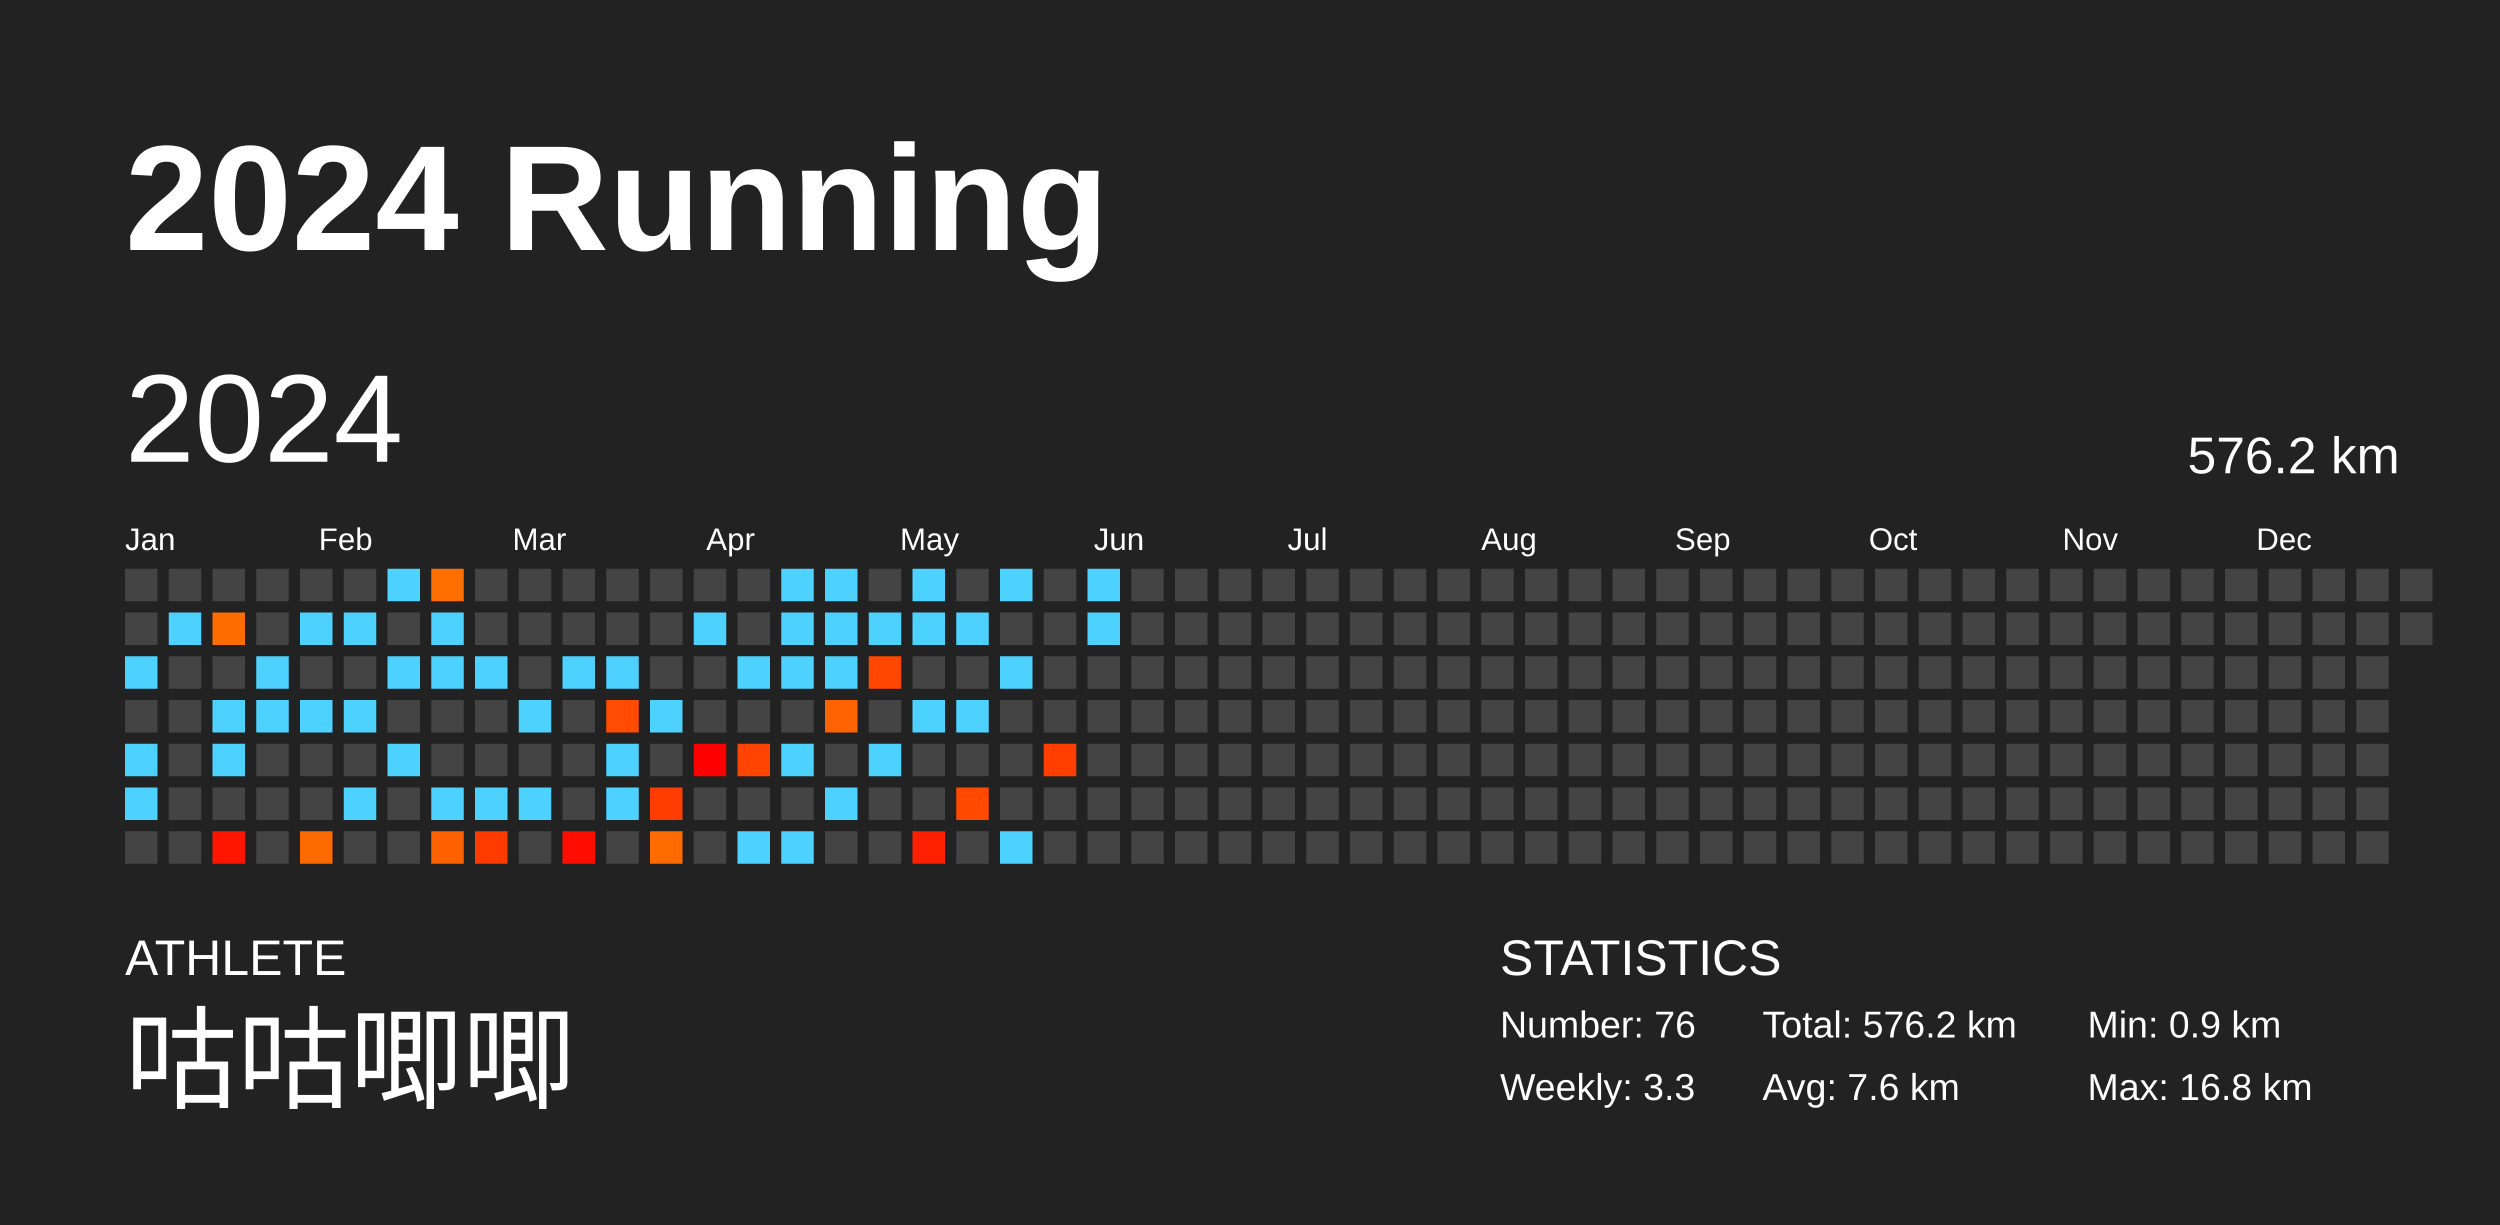
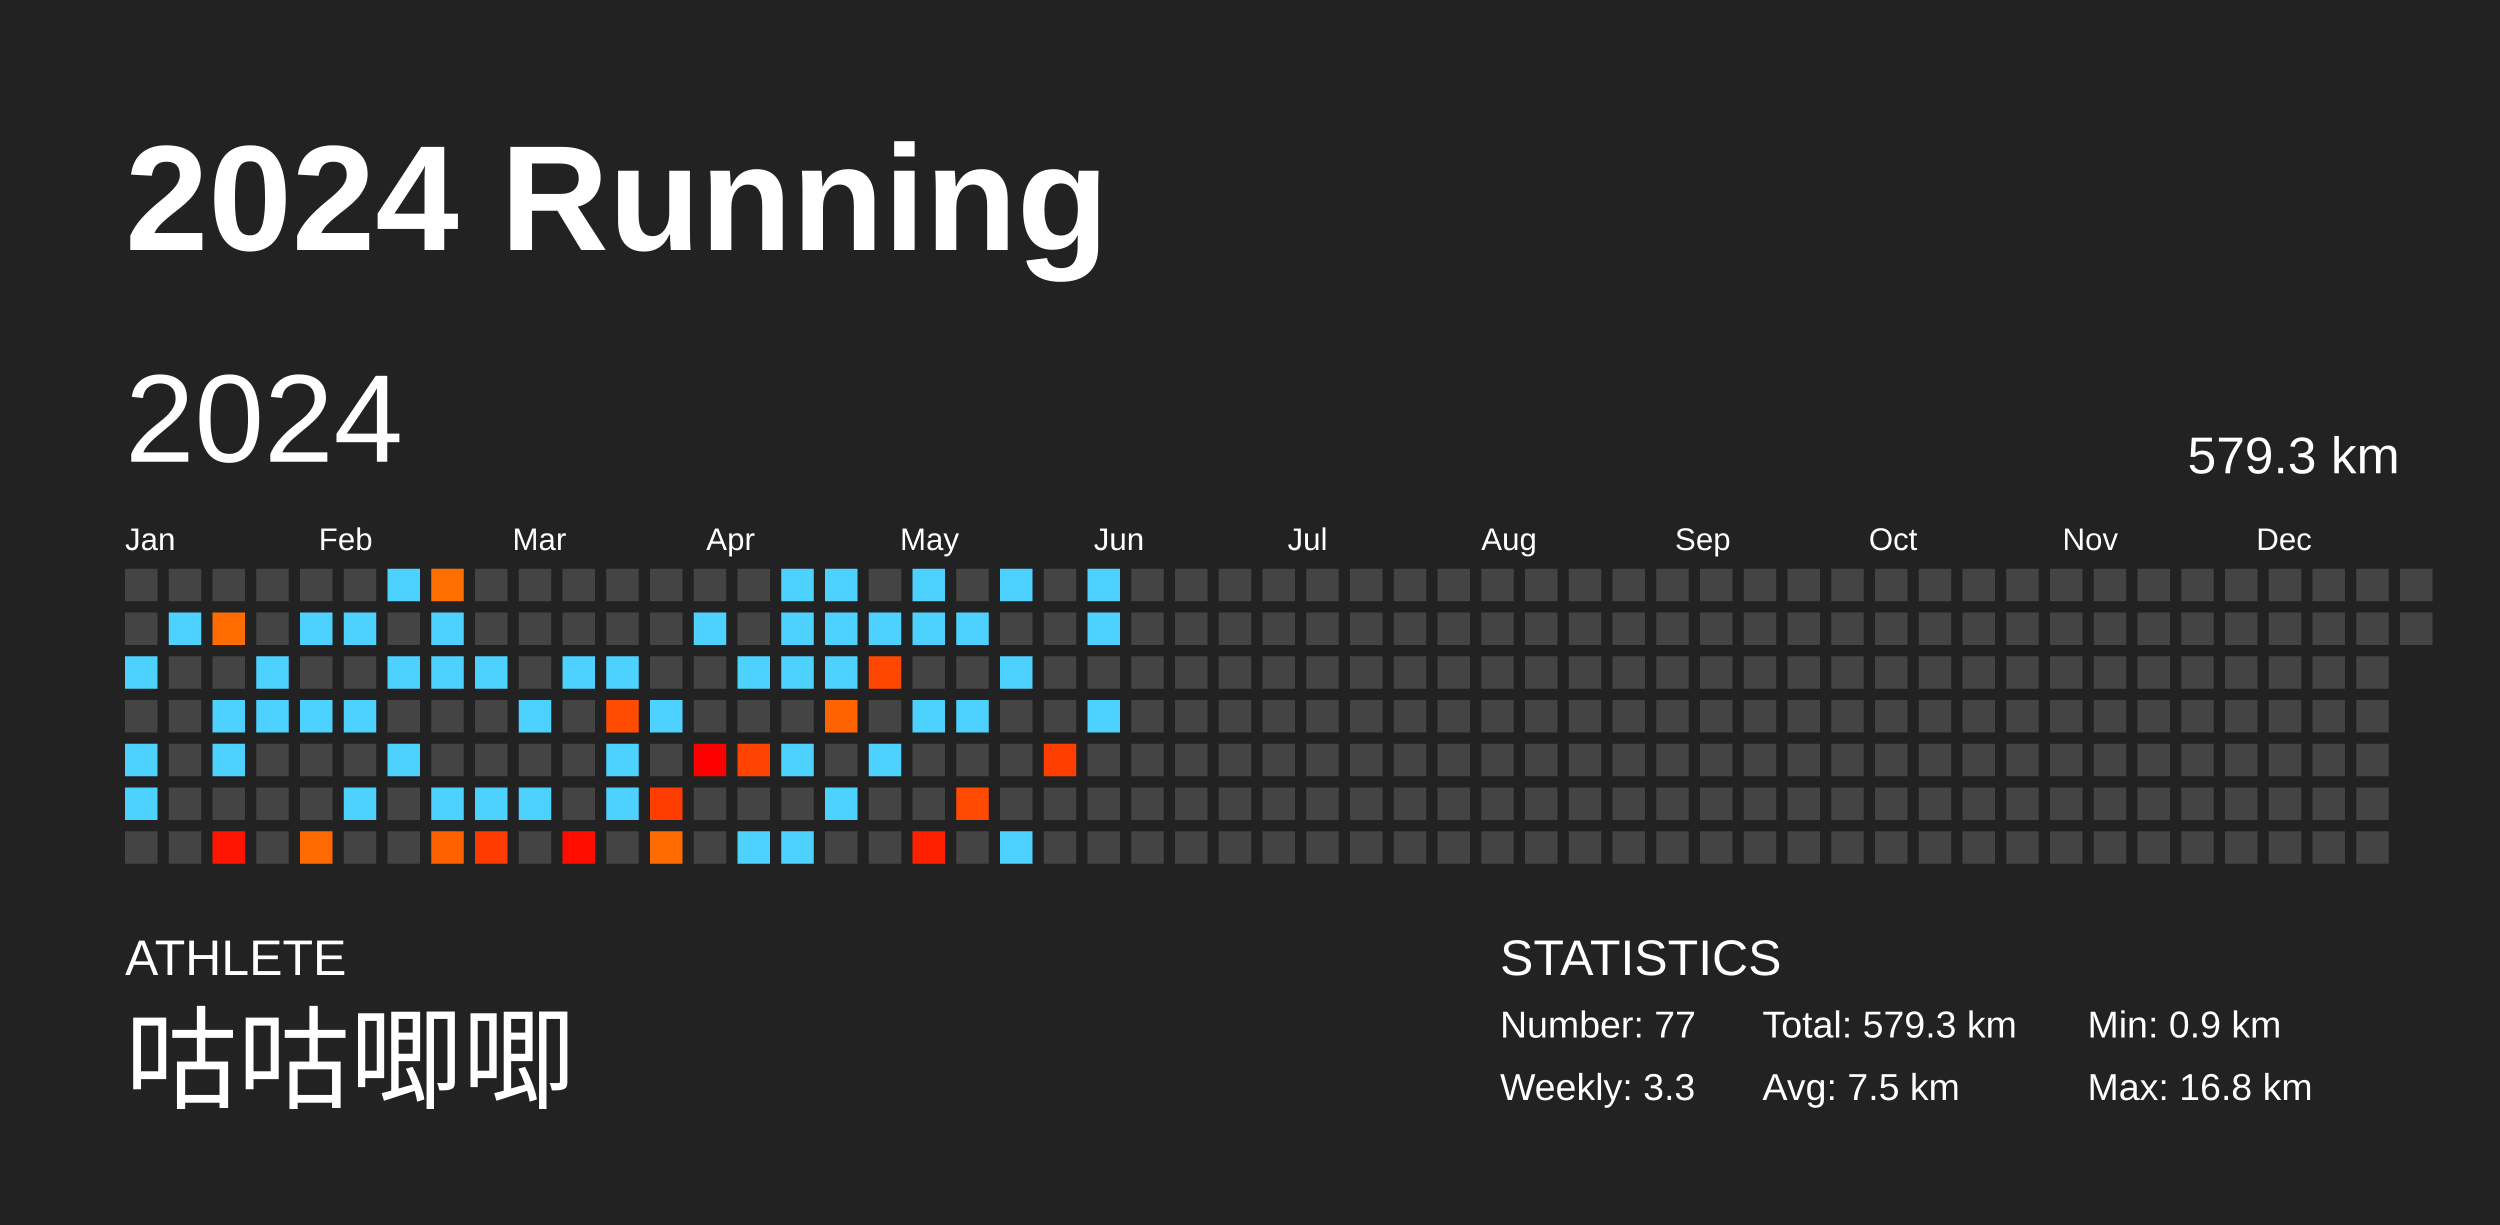
<svg xmlns="http://www.w3.org/2000/svg" baseProfile="full" height="98mm" version="1.1" viewBox="0,0,200,98" width="200mm">
  <defs />
  <rect fill="#222222" height="98" width="200" x="0" y="0" />
  <text fill="#FFFFFF" style="font-size:12px; font-family:Arial; font-weight:bold;" x="10" y="20">2024 Running</text>
  <text fill="#FFFFFF" style="font-size:4px; font-family:Arial" x="10" y="78">ATHLETE</text>
  <text fill="#FFFFFF" style="font-size:9px; font-family:Arial" x="10" y="88">咕咕唧唧</text>
  <text fill="#FFFFFF" style="font-size:4px; font-family:Arial" x="120" y="78">STATISTICS</text>
-   <text fill="#FFFFFF" style="font-size:3px; font-family:Arial" x="120" y="83">Number: 76</text>
+   <text fill="#FFFFFF" style="font-size:3px; font-family:Arial" x="120" y="83">Number: 77</text>
  <text fill="#FFFFFF" style="font-size:3px; font-family:Arial" x="120" y="88">Weekly: 3.3</text>
-   <text fill="#FFFFFF" style="font-size:3px; font-family:Arial" x="141" y="83">Total: 576.2 km</text>
-   <text fill="#FFFFFF" style="font-size:3px; font-family:Arial" x="141" y="88">Avg: 7.6 km</text>
+   <text fill="#FFFFFF" style="font-size:3px; font-family:Arial" x="141" y="83">Total: 579.3 km</text>
+   <text fill="#FFFFFF" style="font-size:3px; font-family:Arial" x="141" y="88">Avg: 7.5 km</text>
  <text fill="#FFFFFF" style="font-size:3px; font-family:Arial" x="167" y="83">Min: 0.9 km</text>
  <text fill="#FFFFFF" style="font-size:3px; font-family:Arial" x="167" y="88">Max: 16.8 km</text>
  <text dominant-baseline="hanging" fill="#FFFFFF" style="font-size:10.0px; font-family:Arial;" x="10" y="30">2024</text>
-   <text dominant-baseline="hanging" fill="#FFFFFF" style="font-size:4.125px; font-family:Arial;" x="175" y="35">576.2 km</text>
+   <text dominant-baseline="hanging" fill="#FFFFFF" style="font-size:4.125px; font-family:Arial;" x="175" y="35">579.3 km</text>
  <text fill="#FFFFFF" style="font-size:2.5px; font-family:Arial" x="10.0" y="44">Jan</text>
  <text fill="#FFFFFF" style="font-size:2.5px; font-family:Arial" x="25.5" y="44">Feb</text>
  <text fill="#FFFFFF" style="font-size:2.5px; font-family:Arial" x="41.0" y="44">Mar</text>
  <text fill="#FFFFFF" style="font-size:2.5px; font-family:Arial" x="56.5" y="44">Apr</text>
  <text fill="#FFFFFF" style="font-size:2.5px; font-family:Arial" x="72.0" y="44">May</text>
  <text fill="#FFFFFF" style="font-size:2.5px; font-family:Arial" x="87.5" y="44">Jun</text>
  <text fill="#FFFFFF" style="font-size:2.5px; font-family:Arial" x="103.0" y="44">Jul</text>
  <text fill="#FFFFFF" style="font-size:2.5px; font-family:Arial" x="118.5" y="44">Aug</text>
  <text fill="#FFFFFF" style="font-size:2.5px; font-family:Arial" x="134.0" y="44">Sep</text>
  <text fill="#FFFFFF" style="font-size:2.5px; font-family:Arial" x="149.5" y="44">Oct</text>
  <text fill="#FFFFFF" style="font-size:2.5px; font-family:Arial" x="165.0" y="44">Nov</text>
  <text fill="#FFFFFF" style="font-size:2.5px; font-family:Arial" x="180.5" y="44">Dec</text>
  <rect fill="#444444" height="2.6" width="2.6" x="10.0" y="45.5" />
  <rect fill="#444444" height="2.6" width="2.6" x="10.0" y="49.0" />
  <rect fill="#4dd2ff" height="2.6" width="2.6" x="10.0" y="52.5" />
  <rect fill="#444444" height="2.6" width="2.6" x="10.0" y="56.0" />
  <rect fill="#4dd2ff" height="2.6" width="2.6" x="10.0" y="59.5" />
  <rect fill="#4dd2ff" height="2.6" width="2.6" x="10.0" y="63.0" />
  <rect fill="#444444" height="2.6" width="2.6" x="10.0" y="66.5" />
  <rect fill="#444444" height="2.6" width="2.6" x="13.5" y="45.5" />
  <rect fill="#4dd2ff" height="2.6" width="2.6" x="13.5" y="49.0" />
  <rect fill="#444444" height="2.6" width="2.6" x="13.5" y="52.5" />
  <rect fill="#444444" height="2.6" width="2.6" x="13.5" y="56.0" />
  <rect fill="#444444" height="2.6" width="2.6" x="13.5" y="59.5" />
  <rect fill="#444444" height="2.6" width="2.6" x="13.5" y="63.0" />
  <rect fill="#444444" height="2.6" width="2.6" x="13.5" y="66.5" />
  <rect fill="#444444" height="2.6" width="2.6" x="17.0" y="45.5" />
  <rect fill="#ff6c00" height="2.6" width="2.6" x="17.0" y="49.0" />
  <rect fill="#444444" height="2.6" width="2.6" x="17.0" y="52.5" />
  <rect fill="#4dd2ff" height="2.6" width="2.6" x="17.0" y="56.0" />
  <rect fill="#4dd2ff" height="2.6" width="2.6" x="17.0" y="59.5" />
  <rect fill="#444444" height="2.6" width="2.6" x="17.0" y="63.0" />
  <rect fill="#ff1500" height="2.6" width="2.6" x="17.0" y="66.5" />
  <rect fill="#444444" height="2.6" width="2.6" x="20.5" y="45.5" />
  <rect fill="#444444" height="2.6" width="2.6" x="20.5" y="49.0" />
  <rect fill="#4dd2ff" height="2.6" width="2.6" x="20.5" y="52.5" />
  <rect fill="#4dd2ff" height="2.6" width="2.6" x="20.5" y="56.0" />
  <rect fill="#444444" height="2.6" width="2.6" x="20.5" y="59.5" />
  <rect fill="#444444" height="2.6" width="2.6" x="20.5" y="63.0" />
  <rect fill="#444444" height="2.6" width="2.6" x="20.5" y="66.5" />
  <rect fill="#444444" height="2.6" width="2.6" x="24.0" y="45.5" />
  <rect fill="#4dd2ff" height="2.6" width="2.6" x="24.0" y="49.0" />
  <rect fill="#444444" height="2.6" width="2.6" x="24.0" y="52.5" />
  <rect fill="#4dd2ff" height="2.6" width="2.6" x="24.0" y="56.0" />
  <rect fill="#444444" height="2.6" width="2.6" x="24.0" y="59.5" />
  <rect fill="#444444" height="2.6" width="2.6" x="24.0" y="63.0" />
  <rect fill="#ff6a00" height="2.6" width="2.6" x="24.0" y="66.5" />
  <rect fill="#444444" height="2.6" width="2.6" x="27.5" y="45.5" />
  <rect fill="#4dd2ff" height="2.6" width="2.6" x="27.5" y="49.0" />
  <rect fill="#444444" height="2.6" width="2.6" x="27.5" y="52.5" />
  <rect fill="#4dd2ff" height="2.6" width="2.6" x="27.5" y="56.0" />
  <rect fill="#444444" height="2.6" width="2.6" x="27.5" y="59.5" />
  <rect fill="#4dd2ff" height="2.6" width="2.6" x="27.5" y="63.0" />
  <rect fill="#444444" height="2.6" width="2.6" x="27.5" y="66.5" />
  <rect fill="#4dd2ff" height="2.6" width="2.6" x="31.0" y="45.5" />
  <rect fill="#444444" height="2.6" width="2.6" x="31.0" y="49.0" />
  <rect fill="#4dd2ff" height="2.6" width="2.6" x="31.0" y="52.5" />
  <rect fill="#444444" height="2.6" width="2.6" x="31.0" y="56.0" />
  <rect fill="#4dd2ff" height="2.6" width="2.6" x="31.0" y="59.5" />
  <rect fill="#444444" height="2.6" width="2.6" x="31.0" y="63.0" />
  <rect fill="#444444" height="2.6" width="2.6" x="31.0" y="66.5" />
  <rect fill="#ff6f00" height="2.6" width="2.6" x="34.5" y="45.5" />
  <rect fill="#4dd2ff" height="2.6" width="2.6" x="34.5" y="49.0" />
  <rect fill="#4dd2ff" height="2.6" width="2.6" x="34.5" y="52.5" />
  <rect fill="#444444" height="2.6" width="2.6" x="34.5" y="56.0" />
  <rect fill="#444444" height="2.6" width="2.6" x="34.5" y="59.5" />
  <rect fill="#4dd2ff" height="2.6" width="2.6" x="34.5" y="63.0" />
  <rect fill="#ff6000" height="2.6" width="2.6" x="34.5" y="66.5" />
  <rect fill="#444444" height="2.6" width="2.6" x="38.0" y="45.5" />
  <rect fill="#444444" height="2.6" width="2.6" x="38.0" y="49.0" />
  <rect fill="#4dd2ff" height="2.6" width="2.6" x="38.0" y="52.5" />
  <rect fill="#444444" height="2.6" width="2.6" x="38.0" y="56.0" />
  <rect fill="#444444" height="2.6" width="2.6" x="38.0" y="59.5" />
  <rect fill="#4dd2ff" height="2.6" width="2.6" x="38.0" y="63.0" />
  <rect fill="#ff3b00" height="2.6" width="2.6" x="38.0" y="66.5" />
  <rect fill="#444444" height="2.6" width="2.6" x="41.5" y="45.5" />
  <rect fill="#444444" height="2.6" width="2.6" x="41.5" y="49.0" />
  <rect fill="#444444" height="2.6" width="2.6" x="41.5" y="52.5" />
  <rect fill="#4dd2ff" height="2.6" width="2.6" x="41.5" y="56.0" />
  <rect fill="#444444" height="2.6" width="2.6" x="41.5" y="59.5" />
  <rect fill="#4dd2ff" height="2.6" width="2.6" x="41.5" y="63.0" />
  <rect fill="#444444" height="2.6" width="2.6" x="41.5" y="66.5" />
  <rect fill="#444444" height="2.6" width="2.6" x="45.0" y="45.5" />
  <rect fill="#444444" height="2.6" width="2.6" x="45.0" y="49.0" />
  <rect fill="#4dd2ff" height="2.6" width="2.6" x="45.0" y="52.5" />
  <rect fill="#444444" height="2.6" width="2.6" x="45.0" y="56.0" />
  <rect fill="#444444" height="2.6" width="2.6" x="45.0" y="59.5" />
  <rect fill="#444444" height="2.6" width="2.6" x="45.0" y="63.0" />
  <rect fill="#ff0e00" height="2.6" width="2.6" x="45.0" y="66.5" />
  <rect fill="#444444" height="2.6" width="2.6" x="48.5" y="45.5" />
  <rect fill="#444444" height="2.6" width="2.6" x="48.5" y="49.0" />
  <rect fill="#4dd2ff" height="2.6" width="2.6" x="48.5" y="52.5" />
  <rect fill="#ff4c00" height="2.6" width="2.6" x="48.5" y="56.0" />
  <rect fill="#4dd2ff" height="2.6" width="2.6" x="48.5" y="59.5" />
  <rect fill="#4dd2ff" height="2.6" width="2.6" x="48.5" y="63.0" />
  <rect fill="#444444" height="2.6" width="2.6" x="48.5" y="66.5" />
  <rect fill="#444444" height="2.6" width="2.6" x="52.0" y="45.5" />
  <rect fill="#444444" height="2.6" width="2.6" x="52.0" y="49.0" />
  <rect fill="#444444" height="2.6" width="2.6" x="52.0" y="52.5" />
  <rect fill="#4dd2ff" height="2.6" width="2.6" x="52.0" y="56.0" />
  <rect fill="#444444" height="2.6" width="2.6" x="52.0" y="59.5" />
  <rect fill="#ff3d00" height="2.6" width="2.6" x="52.0" y="63.0" />
  <rect fill="#ff6b00" height="2.6" width="2.6" x="52.0" y="66.5" />
  <rect fill="#444444" height="2.6" width="2.6" x="55.5" y="45.5" />
  <rect fill="#4dd2ff" height="2.6" width="2.6" x="55.5" y="49.0" />
  <rect fill="#444444" height="2.6" width="2.6" x="55.5" y="52.5" />
  <rect fill="#444444" height="2.6" width="2.6" x="55.5" y="56.0" />
  <rect fill="#ff0000" height="2.6" width="2.6" x="55.5" y="59.5" />
  <rect fill="#444444" height="2.6" width="2.6" x="55.5" y="63.0" />
  <rect fill="#444444" height="2.6" width="2.6" x="55.5" y="66.5" />
  <rect fill="#444444" height="2.6" width="2.6" x="59.0" y="45.5" />
  <rect fill="#444444" height="2.6" width="2.6" x="59.0" y="49.0" />
  <rect fill="#4dd2ff" height="2.6" width="2.6" x="59.0" y="52.5" />
  <rect fill="#444444" height="2.6" width="2.6" x="59.0" y="56.0" />
  <rect fill="#ff4300" height="2.6" width="2.6" x="59.0" y="59.5" />
  <rect fill="#444444" height="2.6" width="2.6" x="59.0" y="63.0" />
  <rect fill="#4dd2ff" height="2.6" width="2.6" x="59.0" y="66.5" />
  <rect fill="#4dd2ff" height="2.6" width="2.6" x="62.5" y="45.5" />
  <rect fill="#4dd2ff" height="2.6" width="2.6" x="62.5" y="49.0" />
  <rect fill="#4dd2ff" height="2.6" width="2.6" x="62.5" y="52.5" />
  <rect fill="#444444" height="2.6" width="2.6" x="62.5" y="56.0" />
  <rect fill="#4dd2ff" height="2.6" width="2.6" x="62.5" y="59.5" />
  <rect fill="#444444" height="2.6" width="2.6" x="62.5" y="63.0" />
  <rect fill="#4dd2ff" height="2.6" width="2.6" x="62.5" y="66.5" />
  <rect fill="#4dd2ff" height="2.6" width="2.6" x="66.0" y="45.5" />
  <rect fill="#4dd2ff" height="2.6" width="2.6" x="66.0" y="49.0" />
  <rect fill="#4dd2ff" height="2.6" width="2.6" x="66.0" y="52.5" />
  <rect fill="#ff6300" height="2.6" width="2.6" x="66.0" y="56.0" />
  <rect fill="#444444" height="2.6" width="2.6" x="66.0" y="59.5" />
  <rect fill="#4dd2ff" height="2.6" width="2.6" x="66.0" y="63.0" />
  <rect fill="#444444" height="2.6" width="2.6" x="66.0" y="66.5" />
  <rect fill="#444444" height="2.6" width="2.6" x="69.5" y="45.5" />
  <rect fill="#4dd2ff" height="2.6" width="2.6" x="69.5" y="49.0" />
  <rect fill="#ff4700" height="2.6" width="2.6" x="69.5" y="52.5" />
  <rect fill="#444444" height="2.6" width="2.6" x="69.5" y="56.0" />
  <rect fill="#4dd2ff" height="2.6" width="2.6" x="69.5" y="59.5" />
  <rect fill="#444444" height="2.6" width="2.6" x="69.5" y="63.0" />
  <rect fill="#444444" height="2.6" width="2.6" x="69.5" y="66.5" />
  <rect fill="#4dd2ff" height="2.6" width="2.6" x="73.0" y="45.5" />
  <rect fill="#4dd2ff" height="2.6" width="2.6" x="73.0" y="49.0" />
  <rect fill="#444444" height="2.6" width="2.6" x="73.0" y="52.5" />
  <rect fill="#4dd2ff" height="2.6" width="2.6" x="73.0" y="56.0" />
  <rect fill="#444444" height="2.6" width="2.6" x="73.0" y="59.5" />
  <rect fill="#444444" height="2.6" width="2.6" x="73.0" y="63.0" />
  <rect fill="#ff2000" height="2.6" width="2.6" x="73.0" y="66.5" />
  <rect fill="#444444" height="2.6" width="2.6" x="76.5" y="45.5" />
  <rect fill="#4dd2ff" height="2.6" width="2.6" x="76.5" y="49.0" />
  <rect fill="#444444" height="2.6" width="2.6" x="76.5" y="52.5" />
  <rect fill="#4dd2ff" height="2.6" width="2.6" x="76.5" y="56.0" />
  <rect fill="#444444" height="2.6" width="2.6" x="76.5" y="59.5" />
  <rect fill="#ff4a00" height="2.6" width="2.6" x="76.5" y="63.0" />
  <rect fill="#444444" height="2.6" width="2.6" x="76.5" y="66.5" />
  <rect fill="#4dd2ff" height="2.6" width="2.6" x="80.0" y="45.5" />
  <rect fill="#444444" height="2.6" width="2.6" x="80.0" y="49.0" />
  <rect fill="#4dd2ff" height="2.6" width="2.6" x="80.0" y="52.5" />
  <rect fill="#444444" height="2.6" width="2.6" x="80.0" y="56.0" />
  <rect fill="#444444" height="2.6" width="2.6" x="80.0" y="59.5" />
  <rect fill="#444444" height="2.6" width="2.6" x="80.0" y="63.0" />
  <rect fill="#4dd2ff" height="2.6" width="2.6" x="80.0" y="66.5" />
  <rect fill="#444444" height="2.6" width="2.6" x="83.5" y="45.5" />
  <rect fill="#444444" height="2.6" width="2.6" x="83.5" y="49.0" />
  <rect fill="#444444" height="2.6" width="2.6" x="83.5" y="52.5" />
  <rect fill="#444444" height="2.6" width="2.6" x="83.5" y="56.0" />
  <rect fill="#ff3e00" height="2.6" width="2.6" x="83.5" y="59.5" />
  <rect fill="#444444" height="2.6" width="2.6" x="83.5" y="63.0" />
  <rect fill="#444444" height="2.6" width="2.6" x="83.5" y="66.5" />
  <rect fill="#4dd2ff" height="2.6" width="2.6" x="87.0" y="45.5" />
  <rect fill="#4dd2ff" height="2.6" width="2.6" x="87.0" y="49.0" />
  <rect fill="#444444" height="2.6" width="2.6" x="87.0" y="52.5" />
-   <rect fill="#444444" height="2.6" width="2.6" x="87.0" y="56.0" />
+   <rect fill="#4dd2ff" height="2.6" width="2.6" x="87.0" y="56.0" />
  <rect fill="#444444" height="2.6" width="2.6" x="87.0" y="59.5" />
  <rect fill="#444444" height="2.6" width="2.6" x="87.0" y="63.0" />
  <rect fill="#444444" height="2.6" width="2.6" x="87.0" y="66.5" />
  <rect fill="#444444" height="2.6" width="2.6" x="90.5" y="45.5" />
  <rect fill="#444444" height="2.6" width="2.6" x="90.5" y="49.0" />
  <rect fill="#444444" height="2.6" width="2.6" x="90.5" y="52.5" />
  <rect fill="#444444" height="2.6" width="2.6" x="90.5" y="56.0" />
  <rect fill="#444444" height="2.6" width="2.6" x="90.5" y="59.5" />
  <rect fill="#444444" height="2.6" width="2.6" x="90.5" y="63.0" />
  <rect fill="#444444" height="2.6" width="2.6" x="90.5" y="66.5" />
  <rect fill="#444444" height="2.6" width="2.6" x="94.0" y="45.5" />
  <rect fill="#444444" height="2.6" width="2.6" x="94.0" y="49.0" />
  <rect fill="#444444" height="2.6" width="2.6" x="94.0" y="52.5" />
  <rect fill="#444444" height="2.6" width="2.6" x="94.0" y="56.0" />
  <rect fill="#444444" height="2.6" width="2.6" x="94.0" y="59.5" />
  <rect fill="#444444" height="2.6" width="2.6" x="94.0" y="63.0" />
  <rect fill="#444444" height="2.6" width="2.6" x="94.0" y="66.5" />
  <rect fill="#444444" height="2.6" width="2.6" x="97.5" y="45.5" />
  <rect fill="#444444" height="2.6" width="2.6" x="97.5" y="49.0" />
  <rect fill="#444444" height="2.6" width="2.6" x="97.5" y="52.5" />
  <rect fill="#444444" height="2.6" width="2.6" x="97.5" y="56.0" />
  <rect fill="#444444" height="2.6" width="2.6" x="97.5" y="59.5" />
  <rect fill="#444444" height="2.6" width="2.6" x="97.5" y="63.0" />
  <rect fill="#444444" height="2.6" width="2.6" x="97.5" y="66.5" />
  <rect fill="#444444" height="2.6" width="2.6" x="101.0" y="45.5" />
  <rect fill="#444444" height="2.6" width="2.6" x="101.0" y="49.0" />
  <rect fill="#444444" height="2.6" width="2.6" x="101.0" y="52.5" />
  <rect fill="#444444" height="2.6" width="2.6" x="101.0" y="56.0" />
  <rect fill="#444444" height="2.6" width="2.6" x="101.0" y="59.5" />
  <rect fill="#444444" height="2.6" width="2.6" x="101.0" y="63.0" />
  <rect fill="#444444" height="2.6" width="2.6" x="101.0" y="66.5" />
  <rect fill="#444444" height="2.6" width="2.6" x="104.5" y="45.5" />
  <rect fill="#444444" height="2.6" width="2.6" x="104.5" y="49.0" />
  <rect fill="#444444" height="2.6" width="2.6" x="104.5" y="52.5" />
  <rect fill="#444444" height="2.6" width="2.6" x="104.5" y="56.0" />
  <rect fill="#444444" height="2.6" width="2.6" x="104.5" y="59.5" />
  <rect fill="#444444" height="2.6" width="2.6" x="104.5" y="63.0" />
  <rect fill="#444444" height="2.6" width="2.6" x="104.5" y="66.5" />
  <rect fill="#444444" height="2.6" width="2.6" x="108.0" y="45.5" />
  <rect fill="#444444" height="2.6" width="2.6" x="108.0" y="49.0" />
  <rect fill="#444444" height="2.6" width="2.6" x="108.0" y="52.5" />
  <rect fill="#444444" height="2.6" width="2.6" x="108.0" y="56.0" />
  <rect fill="#444444" height="2.6" width="2.6" x="108.0" y="59.5" />
  <rect fill="#444444" height="2.6" width="2.6" x="108.0" y="63.0" />
  <rect fill="#444444" height="2.6" width="2.6" x="108.0" y="66.5" />
  <rect fill="#444444" height="2.6" width="2.6" x="111.5" y="45.5" />
  <rect fill="#444444" height="2.6" width="2.6" x="111.5" y="49.0" />
  <rect fill="#444444" height="2.6" width="2.6" x="111.5" y="52.5" />
  <rect fill="#444444" height="2.6" width="2.6" x="111.5" y="56.0" />
  <rect fill="#444444" height="2.6" width="2.6" x="111.5" y="59.5" />
  <rect fill="#444444" height="2.6" width="2.6" x="111.5" y="63.0" />
  <rect fill="#444444" height="2.6" width="2.6" x="111.5" y="66.5" />
  <rect fill="#444444" height="2.6" width="2.6" x="115.0" y="45.5" />
  <rect fill="#444444" height="2.6" width="2.6" x="115.0" y="49.0" />
  <rect fill="#444444" height="2.6" width="2.6" x="115.0" y="52.5" />
  <rect fill="#444444" height="2.6" width="2.6" x="115.0" y="56.0" />
  <rect fill="#444444" height="2.6" width="2.6" x="115.0" y="59.5" />
  <rect fill="#444444" height="2.6" width="2.6" x="115.0" y="63.0" />
  <rect fill="#444444" height="2.6" width="2.6" x="115.0" y="66.5" />
  <rect fill="#444444" height="2.6" width="2.6" x="118.5" y="45.5" />
  <rect fill="#444444" height="2.6" width="2.6" x="118.5" y="49.0" />
  <rect fill="#444444" height="2.6" width="2.6" x="118.5" y="52.5" />
  <rect fill="#444444" height="2.6" width="2.6" x="118.5" y="56.0" />
  <rect fill="#444444" height="2.6" width="2.6" x="118.5" y="59.5" />
  <rect fill="#444444" height="2.6" width="2.6" x="118.5" y="63.0" />
  <rect fill="#444444" height="2.6" width="2.6" x="118.5" y="66.5" />
  <rect fill="#444444" height="2.6" width="2.6" x="122.0" y="45.5" />
  <rect fill="#444444" height="2.6" width="2.6" x="122.0" y="49.0" />
  <rect fill="#444444" height="2.6" width="2.6" x="122.0" y="52.5" />
  <rect fill="#444444" height="2.6" width="2.6" x="122.0" y="56.0" />
  <rect fill="#444444" height="2.6" width="2.6" x="122.0" y="59.5" />
  <rect fill="#444444" height="2.6" width="2.6" x="122.0" y="63.0" />
  <rect fill="#444444" height="2.6" width="2.6" x="122.0" y="66.5" />
  <rect fill="#444444" height="2.6" width="2.6" x="125.5" y="45.5" />
  <rect fill="#444444" height="2.6" width="2.6" x="125.5" y="49.0" />
  <rect fill="#444444" height="2.6" width="2.6" x="125.5" y="52.5" />
  <rect fill="#444444" height="2.6" width="2.6" x="125.5" y="56.0" />
  <rect fill="#444444" height="2.6" width="2.6" x="125.5" y="59.5" />
  <rect fill="#444444" height="2.6" width="2.6" x="125.5" y="63.0" />
  <rect fill="#444444" height="2.6" width="2.6" x="125.5" y="66.5" />
  <rect fill="#444444" height="2.6" width="2.6" x="129.0" y="45.5" />
  <rect fill="#444444" height="2.6" width="2.6" x="129.0" y="49.0" />
  <rect fill="#444444" height="2.6" width="2.6" x="129.0" y="52.5" />
  <rect fill="#444444" height="2.6" width="2.6" x="129.0" y="56.0" />
  <rect fill="#444444" height="2.6" width="2.6" x="129.0" y="59.5" />
  <rect fill="#444444" height="2.6" width="2.6" x="129.0" y="63.0" />
  <rect fill="#444444" height="2.6" width="2.6" x="129.0" y="66.5" />
  <rect fill="#444444" height="2.6" width="2.6" x="132.5" y="45.5" />
  <rect fill="#444444" height="2.6" width="2.6" x="132.5" y="49.0" />
  <rect fill="#444444" height="2.6" width="2.6" x="132.5" y="52.5" />
  <rect fill="#444444" height="2.6" width="2.6" x="132.5" y="56.0" />
  <rect fill="#444444" height="2.6" width="2.6" x="132.5" y="59.5" />
  <rect fill="#444444" height="2.6" width="2.6" x="132.5" y="63.0" />
  <rect fill="#444444" height="2.6" width="2.6" x="132.5" y="66.5" />
  <rect fill="#444444" height="2.6" width="2.6" x="136.0" y="45.5" />
  <rect fill="#444444" height="2.6" width="2.6" x="136.0" y="49.0" />
  <rect fill="#444444" height="2.6" width="2.6" x="136.0" y="52.5" />
  <rect fill="#444444" height="2.6" width="2.6" x="136.0" y="56.0" />
  <rect fill="#444444" height="2.6" width="2.6" x="136.0" y="59.5" />
  <rect fill="#444444" height="2.6" width="2.6" x="136.0" y="63.0" />
  <rect fill="#444444" height="2.6" width="2.6" x="136.0" y="66.5" />
  <rect fill="#444444" height="2.6" width="2.6" x="139.5" y="45.5" />
  <rect fill="#444444" height="2.6" width="2.6" x="139.5" y="49.0" />
  <rect fill="#444444" height="2.6" width="2.6" x="139.5" y="52.5" />
  <rect fill="#444444" height="2.6" width="2.6" x="139.5" y="56.0" />
  <rect fill="#444444" height="2.6" width="2.6" x="139.5" y="59.5" />
  <rect fill="#444444" height="2.6" width="2.6" x="139.5" y="63.0" />
  <rect fill="#444444" height="2.6" width="2.6" x="139.5" y="66.5" />
  <rect fill="#444444" height="2.6" width="2.6" x="143.0" y="45.5" />
  <rect fill="#444444" height="2.6" width="2.6" x="143.0" y="49.0" />
  <rect fill="#444444" height="2.6" width="2.6" x="143.0" y="52.5" />
  <rect fill="#444444" height="2.6" width="2.6" x="143.0" y="56.0" />
  <rect fill="#444444" height="2.6" width="2.6" x="143.0" y="59.5" />
  <rect fill="#444444" height="2.6" width="2.6" x="143.0" y="63.0" />
  <rect fill="#444444" height="2.6" width="2.6" x="143.0" y="66.5" />
  <rect fill="#444444" height="2.6" width="2.6" x="146.5" y="45.5" />
  <rect fill="#444444" height="2.6" width="2.6" x="146.5" y="49.0" />
  <rect fill="#444444" height="2.6" width="2.6" x="146.5" y="52.5" />
  <rect fill="#444444" height="2.6" width="2.6" x="146.5" y="56.0" />
  <rect fill="#444444" height="2.6" width="2.6" x="146.5" y="59.5" />
  <rect fill="#444444" height="2.6" width="2.6" x="146.5" y="63.0" />
  <rect fill="#444444" height="2.6" width="2.6" x="146.5" y="66.5" />
  <rect fill="#444444" height="2.6" width="2.6" x="150.0" y="45.5" />
  <rect fill="#444444" height="2.6" width="2.6" x="150.0" y="49.0" />
  <rect fill="#444444" height="2.6" width="2.6" x="150.0" y="52.5" />
  <rect fill="#444444" height="2.6" width="2.6" x="150.0" y="56.0" />
  <rect fill="#444444" height="2.6" width="2.6" x="150.0" y="59.5" />
  <rect fill="#444444" height="2.6" width="2.6" x="150.0" y="63.0" />
  <rect fill="#444444" height="2.6" width="2.6" x="150.0" y="66.5" />
  <rect fill="#444444" height="2.6" width="2.6" x="153.5" y="45.5" />
  <rect fill="#444444" height="2.6" width="2.6" x="153.5" y="49.0" />
  <rect fill="#444444" height="2.6" width="2.6" x="153.5" y="52.5" />
  <rect fill="#444444" height="2.6" width="2.6" x="153.5" y="56.0" />
  <rect fill="#444444" height="2.6" width="2.6" x="153.5" y="59.5" />
  <rect fill="#444444" height="2.6" width="2.6" x="153.5" y="63.0" />
  <rect fill="#444444" height="2.6" width="2.6" x="153.5" y="66.5" />
  <rect fill="#444444" height="2.6" width="2.6" x="157.0" y="45.5" />
  <rect fill="#444444" height="2.6" width="2.6" x="157.0" y="49.0" />
  <rect fill="#444444" height="2.6" width="2.6" x="157.0" y="52.5" />
  <rect fill="#444444" height="2.6" width="2.6" x="157.0" y="56.0" />
  <rect fill="#444444" height="2.6" width="2.6" x="157.0" y="59.5" />
  <rect fill="#444444" height="2.6" width="2.6" x="157.0" y="63.0" />
  <rect fill="#444444" height="2.6" width="2.6" x="157.0" y="66.5" />
  <rect fill="#444444" height="2.6" width="2.6" x="160.5" y="45.5" />
  <rect fill="#444444" height="2.6" width="2.6" x="160.5" y="49.0" />
  <rect fill="#444444" height="2.6" width="2.6" x="160.5" y="52.5" />
  <rect fill="#444444" height="2.6" width="2.6" x="160.5" y="56.0" />
  <rect fill="#444444" height="2.6" width="2.6" x="160.5" y="59.5" />
  <rect fill="#444444" height="2.6" width="2.6" x="160.5" y="63.0" />
  <rect fill="#444444" height="2.6" width="2.6" x="160.5" y="66.5" />
  <rect fill="#444444" height="2.6" width="2.6" x="164.0" y="45.5" />
  <rect fill="#444444" height="2.6" width="2.6" x="164.0" y="49.0" />
  <rect fill="#444444" height="2.6" width="2.6" x="164.0" y="52.5" />
  <rect fill="#444444" height="2.6" width="2.6" x="164.0" y="56.0" />
  <rect fill="#444444" height="2.6" width="2.6" x="164.0" y="59.5" />
  <rect fill="#444444" height="2.6" width="2.6" x="164.0" y="63.0" />
  <rect fill="#444444" height="2.6" width="2.6" x="164.0" y="66.5" />
  <rect fill="#444444" height="2.6" width="2.6" x="167.5" y="45.5" />
  <rect fill="#444444" height="2.6" width="2.6" x="167.5" y="49.0" />
  <rect fill="#444444" height="2.6" width="2.6" x="167.5" y="52.5" />
  <rect fill="#444444" height="2.6" width="2.6" x="167.5" y="56.0" />
  <rect fill="#444444" height="2.6" width="2.6" x="167.5" y="59.5" />
  <rect fill="#444444" height="2.6" width="2.6" x="167.5" y="63.0" />
  <rect fill="#444444" height="2.6" width="2.6" x="167.5" y="66.5" />
  <rect fill="#444444" height="2.6" width="2.6" x="171.0" y="45.5" />
  <rect fill="#444444" height="2.6" width="2.6" x="171.0" y="49.0" />
  <rect fill="#444444" height="2.6" width="2.6" x="171.0" y="52.5" />
  <rect fill="#444444" height="2.6" width="2.6" x="171.0" y="56.0" />
  <rect fill="#444444" height="2.6" width="2.6" x="171.0" y="59.5" />
  <rect fill="#444444" height="2.6" width="2.6" x="171.0" y="63.0" />
  <rect fill="#444444" height="2.6" width="2.6" x="171.0" y="66.5" />
  <rect fill="#444444" height="2.6" width="2.6" x="174.5" y="45.5" />
  <rect fill="#444444" height="2.6" width="2.6" x="174.5" y="49.0" />
  <rect fill="#444444" height="2.6" width="2.6" x="174.5" y="52.5" />
  <rect fill="#444444" height="2.6" width="2.6" x="174.5" y="56.0" />
  <rect fill="#444444" height="2.6" width="2.6" x="174.5" y="59.5" />
  <rect fill="#444444" height="2.6" width="2.6" x="174.5" y="63.0" />
  <rect fill="#444444" height="2.6" width="2.6" x="174.5" y="66.5" />
  <rect fill="#444444" height="2.6" width="2.6" x="178.0" y="45.5" />
  <rect fill="#444444" height="2.6" width="2.6" x="178.0" y="49.0" />
  <rect fill="#444444" height="2.6" width="2.6" x="178.0" y="52.5" />
  <rect fill="#444444" height="2.6" width="2.6" x="178.0" y="56.0" />
  <rect fill="#444444" height="2.6" width="2.6" x="178.0" y="59.5" />
  <rect fill="#444444" height="2.6" width="2.6" x="178.0" y="63.0" />
  <rect fill="#444444" height="2.6" width="2.6" x="178.0" y="66.5" />
  <rect fill="#444444" height="2.6" width="2.6" x="181.5" y="45.5" />
  <rect fill="#444444" height="2.6" width="2.6" x="181.5" y="49.0" />
  <rect fill="#444444" height="2.6" width="2.6" x="181.5" y="52.5" />
  <rect fill="#444444" height="2.6" width="2.6" x="181.5" y="56.0" />
  <rect fill="#444444" height="2.6" width="2.6" x="181.5" y="59.5" />
  <rect fill="#444444" height="2.6" width="2.6" x="181.5" y="63.0" />
  <rect fill="#444444" height="2.6" width="2.6" x="181.5" y="66.5" />
  <rect fill="#444444" height="2.6" width="2.6" x="185.0" y="45.5" />
  <rect fill="#444444" height="2.6" width="2.6" x="185.0" y="49.0" />
  <rect fill="#444444" height="2.6" width="2.6" x="185.0" y="52.5" />
  <rect fill="#444444" height="2.6" width="2.6" x="185.0" y="56.0" />
  <rect fill="#444444" height="2.6" width="2.6" x="185.0" y="59.5" />
  <rect fill="#444444" height="2.6" width="2.6" x="185.0" y="63.0" />
  <rect fill="#444444" height="2.6" width="2.6" x="185.0" y="66.5" />
  <rect fill="#444444" height="2.6" width="2.6" x="188.5" y="45.5" />
  <rect fill="#444444" height="2.6" width="2.6" x="188.5" y="49.0" />
  <rect fill="#444444" height="2.6" width="2.6" x="188.5" y="52.5" />
  <rect fill="#444444" height="2.6" width="2.6" x="188.5" y="56.0" />
  <rect fill="#444444" height="2.6" width="2.6" x="188.5" y="59.5" />
  <rect fill="#444444" height="2.6" width="2.6" x="188.5" y="63.0" />
  <rect fill="#444444" height="2.6" width="2.6" x="188.5" y="66.5" />
  <rect fill="#444444" height="2.6" width="2.6" x="192.0" y="45.5" />
  <rect fill="#444444" height="2.6" width="2.6" x="192.0" y="49.0" />
</svg>
